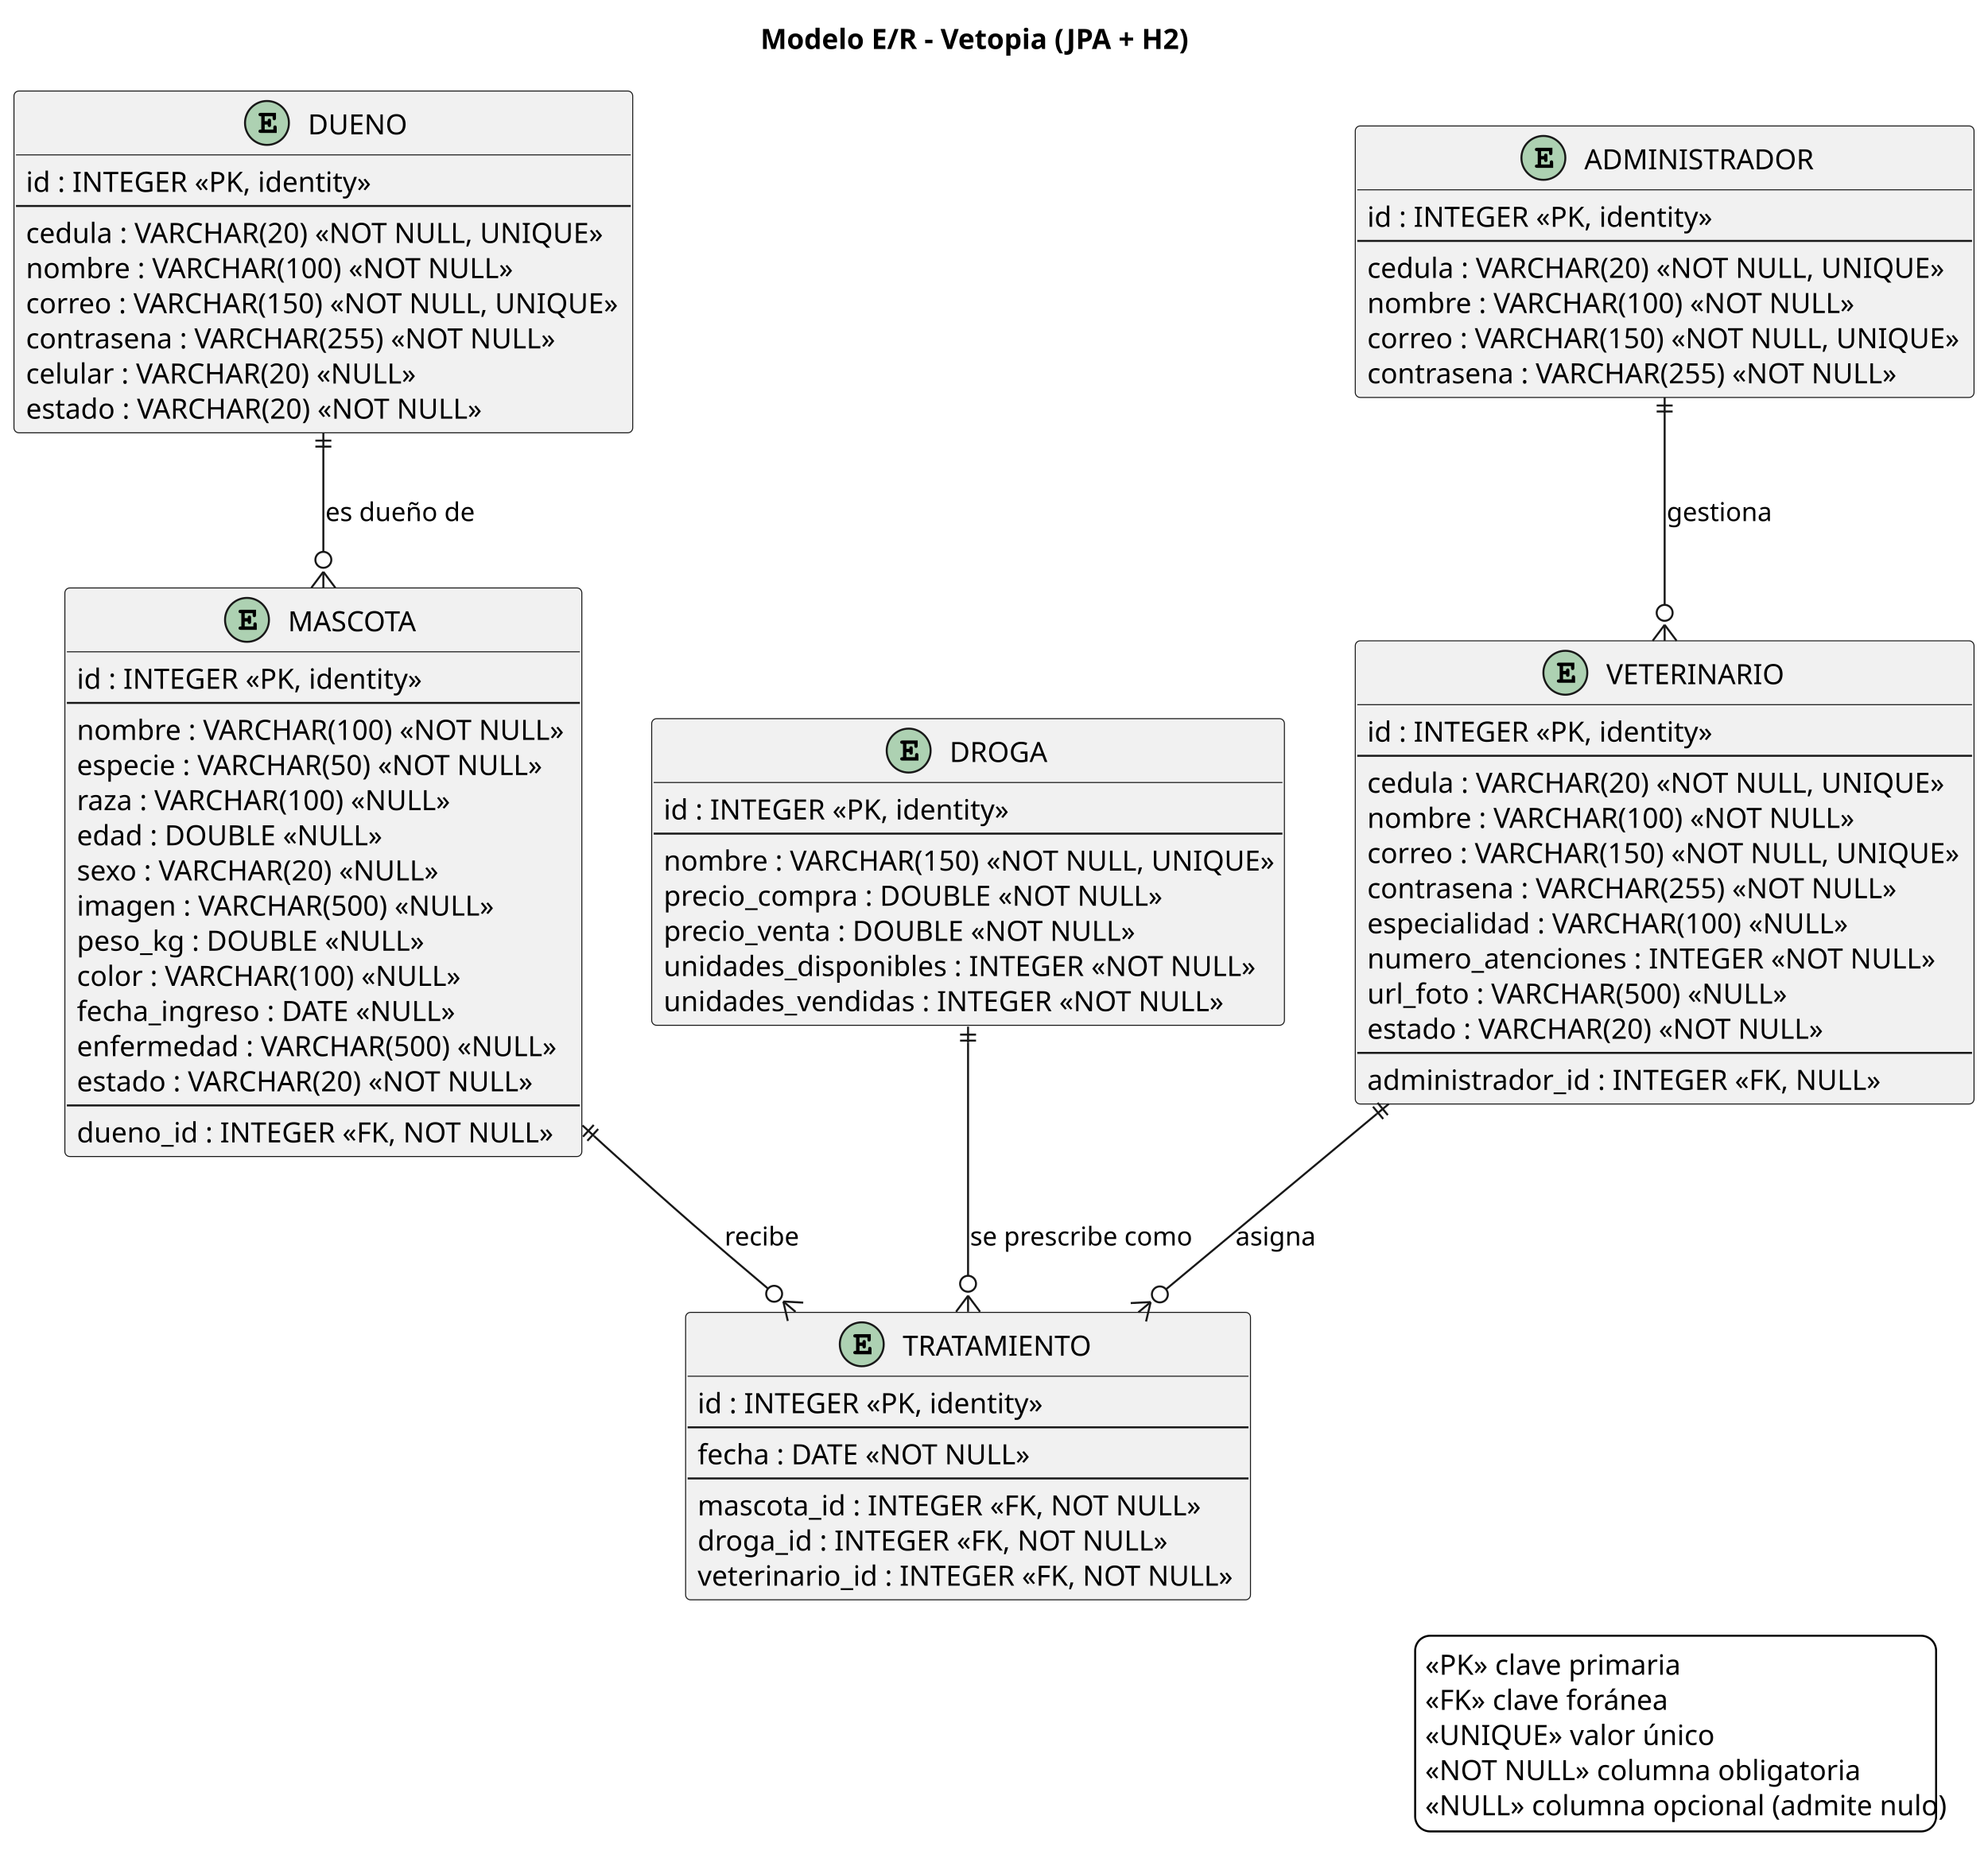
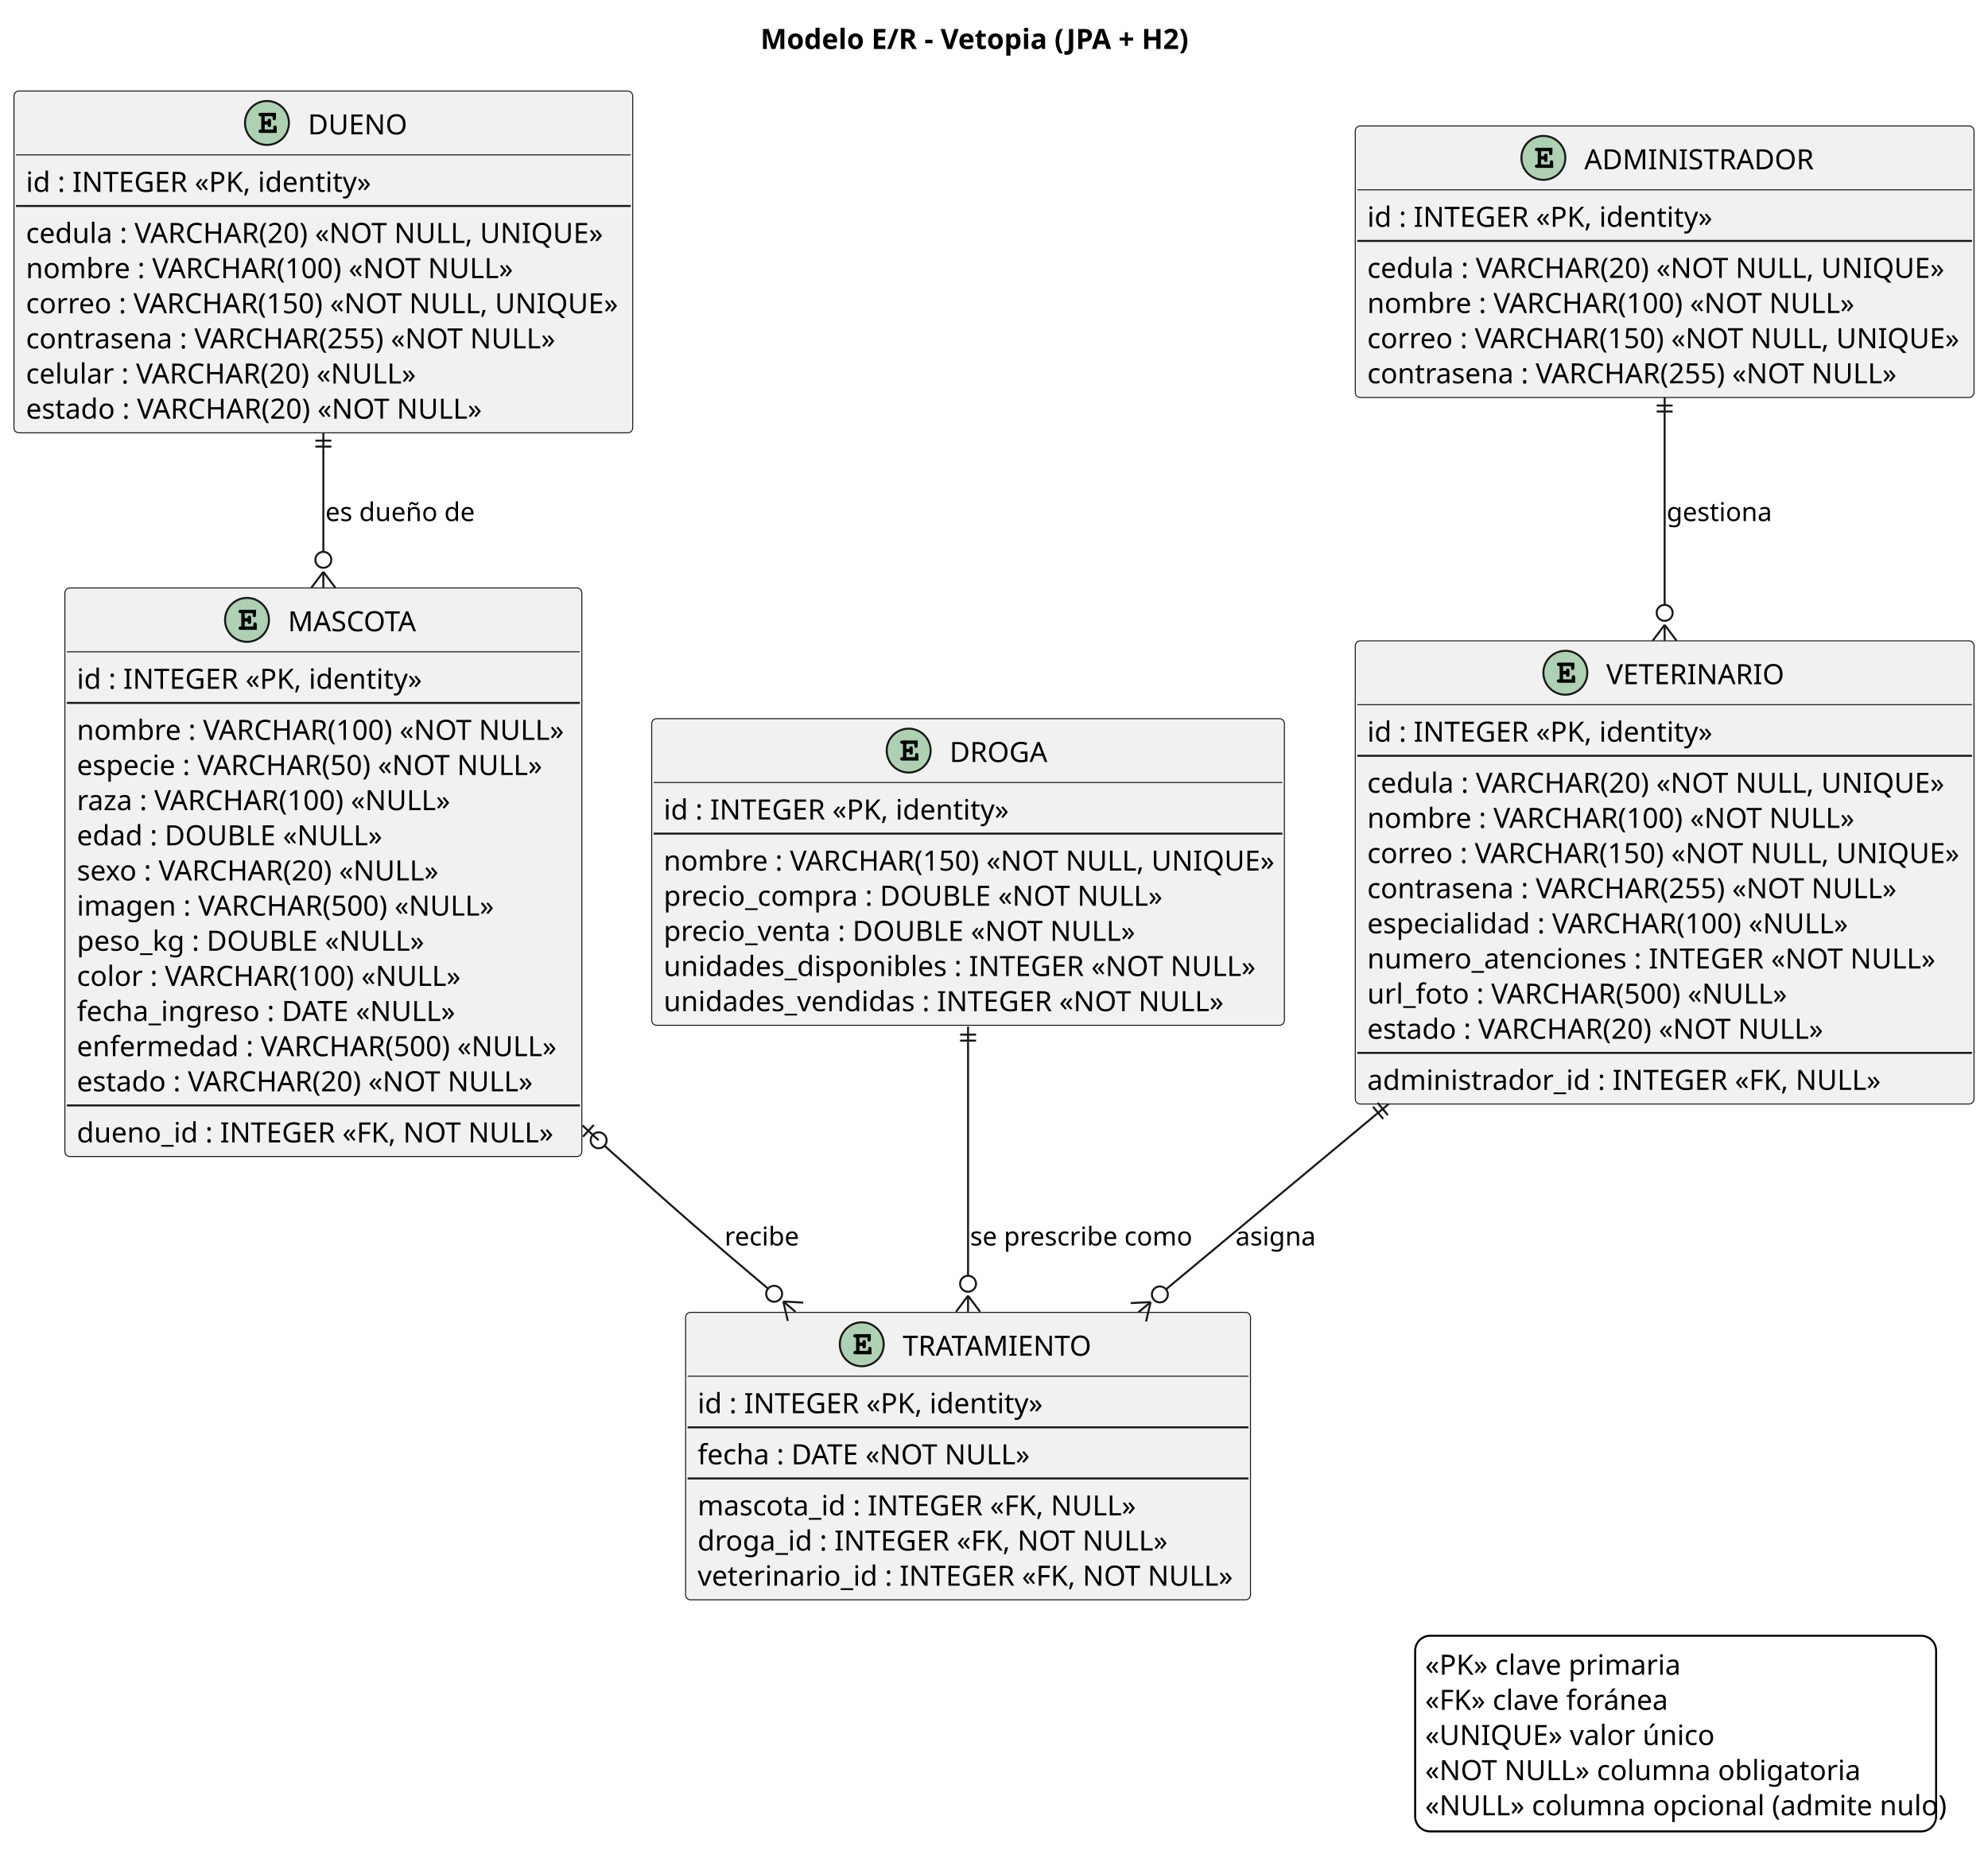
<svg xmlns="http://www.w3.org/2000/svg" contentStyleType="text/css" height="937px" preserveAspectRatio="none" style="width:996px;height:937px;background:#FFFFFF;" version="1.1" viewBox="0 0 996 937" width="996px" zoomAndPan="magnify">
  <defs />
  <g>
    <text fill="#000000" font-family="sans-serif" font-size="14" font-weight="bold" lengthAdjust="spacing" textLength="220" x="381" y="24.533">Modelo E/R - Vetopia (JPA + H2)</text>
    <g id="elem_dueno">
      <rect codeLine="15" fill="#F1F1F1" height="171.266" id="dueno" rx="2.5" ry="2.5" style="stroke:#181818;stroke-width:0.5;" width="310" x="7" y="45.609" />
      <ellipse cx="133.75" cy="61.609" fill="#ADD1B2" rx="11" ry="11" style="stroke:#181818;stroke-width:1.0;" />
      <path d="M132.609,62.406 L132.609,64.906 L136.938,64.906 L136.938,63.984 Q136.938,63.375 137.172,63.109 Q137.422,62.844 137.797,62.844 Q138.172,62.844 138.406,63.109 Q138.641,63.375 138.641,63.984 L138.641,66.609 L130.641,66.609 Q130.016,66.609 129.75,66.375 Q129.5,66.141 129.5,65.75 Q129.5,65.375 129.766,65.141 Q130.031,64.906 130.641,64.906 L130.906,64.906 L130.906,58.25 L130.641,58.25 Q130.016,58.25 129.75,58.016 Q129.5,57.781 129.5,57.391 Q129.5,57.016 129.75,56.781 Q130.016,56.547 130.641,56.547 L138.266,56.547 L138.266,59.141 Q138.266,59.75 138.031,60.016 Q137.812,60.266 137.422,60.266 Q137.047,60.266 136.812,60.016 Q136.578,59.75 136.578,59.141 L136.578,58.25 L132.609,58.25 L132.609,60.703 L134.094,60.703 Q134.094,60.047 134.219,59.859 Q134.484,59.453 134.953,59.453 Q135.328,59.453 135.562,59.719 Q135.797,59.969 135.797,60.578 L135.797,62.547 Q135.797,63.094 135.672,63.281 Q135.406,63.672 134.953,63.672 Q134.484,63.672 134.219,63.266 Q134.094,63.078 134.094,62.406 L132.609,62.406 Z " fill="#000000" />
      <text fill="#000000" font-family="sans-serif" font-size="14" lengthAdjust="spacing" textLength="48" x="154.25" y="67.338">DUENO</text>
      <line style="stroke:#181818;stroke-width:0.5;" x1="8" x2="316" y1="77.609" y2="77.609" />
      <text fill="#000000" font-family="sans-serif" font-size="14" lengthAdjust="spacing" textLength="174" x="13" y="96.143">id : INTEGER «PK, identity»</text>
      <line style="stroke:#181818;stroke-width:1.0;" x1="8" x2="316" y1="103.219" y2="103.219" />
      <text fill="#000000" font-family="sans-serif" font-size="14" lengthAdjust="spacing" textLength="291" x="13" y="121.752">cedula : VARCHAR(20) «NOT NULL, UNIQUE»</text>
      <text fill="#000000" font-family="sans-serif" font-size="14" lengthAdjust="spacing" textLength="247" x="13" y="139.361">nombre : VARCHAR(100) «NOT NULL»</text>
      <text fill="#000000" font-family="sans-serif" font-size="14" lengthAdjust="spacing" textLength="298" x="13" y="156.971">correo : VARCHAR(150) «NOT NULL, UNIQUE»</text>
      <text fill="#000000" font-family="sans-serif" font-size="14" lengthAdjust="spacing" textLength="270" x="13" y="174.58">contrasena : VARCHAR(255) «NOT NULL»</text>
      <text fill="#000000" font-family="sans-serif" font-size="14" lengthAdjust="spacing" textLength="200" x="13" y="192.19">celular : VARCHAR(20) «NULL»</text>
      <text fill="#000000" font-family="sans-serif" font-size="14" lengthAdjust="spacing" textLength="234" x="13" y="209.799">estado : VARCHAR(20) «NOT NULL»</text>
    </g>
    <g id="elem_mascota">
      <rect codeLine="26" fill="#F1F1F1" height="284.922" id="mascota" rx="2.5" ry="2.5" style="stroke:#181818;stroke-width:0.5;" width="259" x="32.5" y="294.609" />
      <ellipse cx="123.75" cy="310.609" fill="#ADD1B2" rx="11" ry="11" style="stroke:#181818;stroke-width:1.0;" />
      <path d="M122.609,311.406 L122.609,313.906 L126.938,313.906 L126.938,312.984 Q126.938,312.375 127.172,312.109 Q127.422,311.844 127.797,311.844 Q128.172,311.844 128.406,312.109 Q128.641,312.375 128.641,312.984 L128.641,315.609 L120.641,315.609 Q120.016,315.609 119.75,315.375 Q119.5,315.141 119.5,314.75 Q119.5,314.375 119.766,314.141 Q120.031,313.906 120.641,313.906 L120.906,313.906 L120.906,307.25 L120.641,307.25 Q120.016,307.25 119.75,307.016 Q119.5,306.781 119.5,306.391 Q119.5,306.016 119.75,305.781 Q120.016,305.547 120.641,305.547 L128.266,305.547 L128.266,308.141 Q128.266,308.75 128.031,309.016 Q127.812,309.266 127.422,309.266 Q127.047,309.266 126.812,309.016 Q126.578,308.75 126.578,308.141 L126.578,307.25 L122.609,307.25 L122.609,309.703 L124.094,309.703 Q124.094,309.047 124.219,308.859 Q124.484,308.453 124.953,308.453 Q125.328,308.453 125.562,308.719 Q125.797,308.969 125.797,309.578 L125.797,311.547 Q125.797,312.094 125.672,312.281 Q125.406,312.672 124.953,312.672 Q124.484,312.672 124.219,312.266 Q124.094,312.078 124.094,311.406 L122.609,311.406 Z " fill="#000000" />
      <text fill="#000000" font-family="sans-serif" font-size="14" lengthAdjust="spacing" textLength="68" x="144.25" y="316.338">MASCOTA</text>
      <line style="stroke:#181818;stroke-width:0.5;" x1="33.5" x2="290.5" y1="326.609" y2="326.609" />
      <text fill="#000000" font-family="sans-serif" font-size="14" lengthAdjust="spacing" textLength="174" x="38.5" y="345.143">id : INTEGER «PK, identity»</text>
      <line style="stroke:#181818;stroke-width:1.0;" x1="33.5" x2="290.5" y1="352.219" y2="352.219" />
      <text fill="#000000" font-family="sans-serif" font-size="14" lengthAdjust="spacing" textLength="247" x="38.5" y="370.752">nombre : VARCHAR(100) «NOT NULL»</text>
      <text fill="#000000" font-family="sans-serif" font-size="14" lengthAdjust="spacing" textLength="240" x="38.5" y="388.361">especie : VARCHAR(50) «NOT NULL»</text>
      <text fill="#000000" font-family="sans-serif" font-size="14" lengthAdjust="spacing" textLength="193" x="38.5" y="405.971">raza : VARCHAR(100) «NULL»</text>
      <text fill="#000000" font-family="sans-serif" font-size="14" lengthAdjust="spacing" textLength="154" x="38.5" y="423.58">edad : DOUBLE «NULL»</text>
      <text fill="#000000" font-family="sans-serif" font-size="14" lengthAdjust="spacing" textLength="187" x="38.5" y="441.19">sexo : VARCHAR(20) «NULL»</text>
      <text fill="#000000" font-family="sans-serif" font-size="14" lengthAdjust="spacing" textLength="212" x="38.5" y="458.799">imagen : VARCHAR(500) «NULL»</text>
      <text fill="#000000" font-family="sans-serif" font-size="14" lengthAdjust="spacing" textLength="176" x="38.5" y="476.408">peso_kg : DOUBLE «NULL»</text>
      <text fill="#000000" font-family="sans-serif" font-size="14" lengthAdjust="spacing" textLength="197" x="38.5" y="494.018">color : VARCHAR(100) «NULL»</text>
      <text fill="#000000" font-family="sans-serif" font-size="14" lengthAdjust="spacing" textLength="193" x="38.5" y="511.627">fecha_ingreso : DATE «NULL»</text>
      <text fill="#000000" font-family="sans-serif" font-size="14" lengthAdjust="spacing" textLength="242" x="38.5" y="529.236">enfermedad : VARCHAR(500) «NULL»</text>
      <text fill="#000000" font-family="sans-serif" font-size="14" lengthAdjust="spacing" textLength="234" x="38.5" y="546.846">estado : VARCHAR(20) «NOT NULL»</text>
      <line style="stroke:#181818;stroke-width:1.0;" x1="33.5" x2="290.5" y1="553.922" y2="553.922" />
      <text fill="#000000" font-family="sans-serif" font-size="14" lengthAdjust="spacing" textLength="244" x="38.5" y="572.455">dueno_id : INTEGER «FK, NOT NULL»</text>
    </g>
    <g id="elem_tratamiento">
      <rect codeLine="44" fill="#F1F1F1" height="144.047" id="tratamiento" rx="2.5" ry="2.5" style="stroke:#181818;stroke-width:0.5;" width="283" x="343.5" y="657.609" />
      <ellipse cx="431.75" cy="673.609" fill="#ADD1B2" rx="11" ry="11" style="stroke:#181818;stroke-width:1.0;" />
      <path d="M430.609,674.406 L430.609,676.906 L434.938,676.906 L434.938,675.984 Q434.938,675.375 435.172,675.109 Q435.422,674.844 435.797,674.844 Q436.172,674.844 436.406,675.109 Q436.641,675.375 436.641,675.984 L436.641,678.609 L428.641,678.609 Q428.016,678.609 427.75,678.375 Q427.5,678.141 427.5,677.75 Q427.5,677.375 427.766,677.141 Q428.031,676.906 428.641,676.906 L428.906,676.906 L428.906,670.25 L428.641,670.25 Q428.016,670.25 427.75,670.016 Q427.5,669.781 427.5,669.391 Q427.5,669.016 427.75,668.781 Q428.016,668.547 428.641,668.547 L436.266,668.547 L436.266,671.141 Q436.266,671.75 436.031,672.016 Q435.812,672.266 435.422,672.266 Q435.047,672.266 434.812,672.016 Q434.578,671.75 434.578,671.141 L434.578,670.25 L430.609,670.25 L430.609,672.703 L432.094,672.703 Q432.094,672.047 432.219,671.859 Q432.484,671.453 432.953,671.453 Q433.328,671.453 433.562,671.719 Q433.797,671.969 433.797,672.578 L433.797,674.547 Q433.797,675.094 433.672,675.281 Q433.406,675.672 432.953,675.672 Q432.484,675.672 432.219,675.266 Q432.094,675.078 432.094,674.406 L430.609,674.406 Z " fill="#000000" />
      <text fill="#000000" font-family="sans-serif" font-size="14" lengthAdjust="spacing" textLength="98" x="452.25" y="679.338">TRATAMIENTO</text>
      <line style="stroke:#181818;stroke-width:0.5;" x1="344.5" x2="625.5" y1="689.609" y2="689.609" />
      <text fill="#000000" font-family="sans-serif" font-size="14" lengthAdjust="spacing" textLength="174" x="349.5" y="708.143">id : INTEGER «PK, identity»</text>
      <line style="stroke:#181818;stroke-width:1.0;" x1="344.5" x2="625.5" y1="715.219" y2="715.219" />
      <text fill="#000000" font-family="sans-serif" font-size="14" lengthAdjust="spacing" textLength="171" x="349.5" y="733.752">fecha : DATE «NOT NULL»</text>
      <line style="stroke:#181818;stroke-width:1.0;" x1="344.5" x2="625.5" y1="740.828" y2="740.828" />
-       <text fill="#000000" font-family="sans-serif" font-size="14" lengthAdjust="spacing" textLength="257" x="349.5" y="759.361">mascota_id : INTEGER «FK, NOT NULL»</text>
+       <text fill="#000000" font-family="sans-serif" font-size="14" lengthAdjust="spacing" textLength="224" x="349.5" y="759.361">mascota_id : INTEGER «FK, NULL»</text>
      <text fill="#000000" font-family="sans-serif" font-size="14" lengthAdjust="spacing" textLength="241" x="349.5" y="776.971">droga_id : INTEGER «FK, NOT NULL»</text>
      <text fill="#000000" font-family="sans-serif" font-size="14" lengthAdjust="spacing" textLength="271" x="349.5" y="794.58">veterinario_id : INTEGER «FK, NOT NULL»</text>
    </g>
    <g id="elem_droga">
      <rect codeLine="54" fill="#F1F1F1" height="153.656" id="droga" rx="2.5" ry="2.5" style="stroke:#181818;stroke-width:0.5;" width="317" x="326.5" y="360.109" />
      <ellipse cx="455.25" cy="376.109" fill="#ADD1B2" rx="11" ry="11" style="stroke:#181818;stroke-width:1.0;" />
      <path d="M454.109,376.906 L454.109,379.406 L458.438,379.406 L458.438,378.484 Q458.438,377.875 458.672,377.609 Q458.922,377.344 459.297,377.344 Q459.672,377.344 459.906,377.609 Q460.141,377.875 460.141,378.484 L460.141,381.109 L452.141,381.109 Q451.516,381.109 451.25,380.875 Q451,380.641 451,380.25 Q451,379.875 451.266,379.641 Q451.531,379.406 452.141,379.406 L452.406,379.406 L452.406,372.75 L452.141,372.75 Q451.516,372.75 451.25,372.516 Q451,372.281 451,371.891 Q451,371.516 451.25,371.281 Q451.516,371.047 452.141,371.047 L459.766,371.047 L459.766,373.641 Q459.766,374.25 459.531,374.516 Q459.312,374.766 458.922,374.766 Q458.547,374.766 458.312,374.516 Q458.078,374.25 458.078,373.641 L458.078,372.75 L454.109,372.75 L454.109,375.203 L455.594,375.203 Q455.594,374.547 455.719,374.359 Q455.984,373.953 456.453,373.953 Q456.828,373.953 457.062,374.219 Q457.297,374.469 457.297,375.078 L457.297,377.047 Q457.297,377.594 457.172,377.781 Q456.906,378.172 456.453,378.172 Q455.984,378.172 455.719,377.766 Q455.594,377.578 455.594,376.906 L454.109,376.906 Z " fill="#000000" />
      <text fill="#000000" font-family="sans-serif" font-size="14" lengthAdjust="spacing" textLength="51" x="475.75" y="381.838">DROGA</text>
      <line style="stroke:#181818;stroke-width:0.5;" x1="327.5" x2="642.5" y1="392.109" y2="392.109" />
      <text fill="#000000" font-family="sans-serif" font-size="14" lengthAdjust="spacing" textLength="174" x="332.5" y="410.643">id : INTEGER «PK, identity»</text>
      <line style="stroke:#181818;stroke-width:1.0;" x1="327.5" x2="642.5" y1="417.719" y2="417.719" />
      <text fill="#000000" font-family="sans-serif" font-size="14" lengthAdjust="spacing" textLength="305" x="332.5" y="436.252">nombre : VARCHAR(150) «NOT NULL, UNIQUE»</text>
      <text fill="#000000" font-family="sans-serif" font-size="14" lengthAdjust="spacing" textLength="249" x="332.5" y="453.861">precio_compra : DOUBLE «NOT NULL»</text>
      <text fill="#000000" font-family="sans-serif" font-size="14" lengthAdjust="spacing" textLength="237" x="332.5" y="471.471">precio_venta : DOUBLE «NOT NULL»</text>
      <text fill="#000000" font-family="sans-serif" font-size="14" lengthAdjust="spacing" textLength="296" x="332.5" y="489.08">unidades_disponibles : INTEGER «NOT NULL»</text>
      <text fill="#000000" font-family="sans-serif" font-size="14" lengthAdjust="spacing" textLength="282" x="332.5" y="506.69">unidades_vendidas : INTEGER «NOT NULL»</text>
    </g>
    <g id="elem_veterinario">
      <rect codeLine="64" fill="#F1F1F1" height="232.094" id="veterinario" rx="2.5" ry="2.5" style="stroke:#181818;stroke-width:0.5;" width="310" x="679" y="321.109" />
      <ellipse cx="784.25" cy="337.109" fill="#ADD1B2" rx="11" ry="11" style="stroke:#181818;stroke-width:1.0;" />
      <path d="M783.109,337.906 L783.109,340.406 L787.438,340.406 L787.438,339.484 Q787.438,338.875 787.672,338.609 Q787.922,338.344 788.297,338.344 Q788.672,338.344 788.906,338.609 Q789.141,338.875 789.141,339.484 L789.141,342.109 L781.141,342.109 Q780.516,342.109 780.25,341.875 Q780,341.641 780,341.25 Q780,340.875 780.266,340.641 Q780.531,340.406 781.141,340.406 L781.406,340.406 L781.406,333.75 L781.141,333.75 Q780.516,333.75 780.25,333.516 Q780,333.281 780,332.891 Q780,332.516 780.25,332.281 Q780.516,332.047 781.141,332.047 L788.766,332.047 L788.766,334.641 Q788.766,335.25 788.531,335.516 Q788.312,335.766 787.922,335.766 Q787.547,335.766 787.312,335.516 Q787.078,335.25 787.078,334.641 L787.078,333.75 L783.109,333.75 L783.109,336.203 L784.594,336.203 Q784.594,335.547 784.719,335.359 Q784.984,334.953 785.453,334.953 Q785.828,334.953 786.062,335.219 Q786.297,335.469 786.297,336.078 L786.297,338.047 Q786.297,338.594 786.172,338.781 Q785.906,339.172 785.453,339.172 Q784.984,339.172 784.719,338.766 Q784.594,338.578 784.594,337.906 L783.109,337.906 Z " fill="#000000" />
      <text fill="#000000" font-family="sans-serif" font-size="14" lengthAdjust="spacing" textLength="91" x="804.75" y="342.838">VETERINARIO</text>
      <line style="stroke:#181818;stroke-width:0.5;" x1="680" x2="988" y1="353.109" y2="353.109" />
      <text fill="#000000" font-family="sans-serif" font-size="14" lengthAdjust="spacing" textLength="174" x="685" y="371.643">id : INTEGER «PK, identity»</text>
      <line style="stroke:#181818;stroke-width:1.0;" x1="680" x2="988" y1="378.719" y2="378.719" />
      <text fill="#000000" font-family="sans-serif" font-size="14" lengthAdjust="spacing" textLength="291" x="685" y="397.252">cedula : VARCHAR(20) «NOT NULL, UNIQUE»</text>
      <text fill="#000000" font-family="sans-serif" font-size="14" lengthAdjust="spacing" textLength="247" x="685" y="414.861">nombre : VARCHAR(100) «NOT NULL»</text>
      <text fill="#000000" font-family="sans-serif" font-size="14" lengthAdjust="spacing" textLength="298" x="685" y="432.471">correo : VARCHAR(150) «NOT NULL, UNIQUE»</text>
      <text fill="#000000" font-family="sans-serif" font-size="14" lengthAdjust="spacing" textLength="270" x="685" y="450.08">contrasena : VARCHAR(255) «NOT NULL»</text>
      <text fill="#000000" font-family="sans-serif" font-size="14" lengthAdjust="spacing" textLength="245" x="685" y="467.69">especialidad : VARCHAR(100) «NULL»</text>
      <text fill="#000000" font-family="sans-serif" font-size="14" lengthAdjust="spacing" textLength="284" x="685" y="485.299">numero_atenciones : INTEGER «NOT NULL»</text>
      <text fill="#000000" font-family="sans-serif" font-size="14" lengthAdjust="spacing" textLength="214" x="685" y="502.908">url_foto : VARCHAR(500) «NULL»</text>
      <text fill="#000000" font-family="sans-serif" font-size="14" lengthAdjust="spacing" textLength="234" x="685" y="520.518">estado : VARCHAR(20) «NOT NULL»</text>
      <line style="stroke:#181818;stroke-width:1.0;" x1="680" x2="988" y1="527.594" y2="527.594" />
      <text fill="#000000" font-family="sans-serif" font-size="14" lengthAdjust="spacing" textLength="257" x="685" y="546.127">administrador_id : INTEGER «FK, NULL»</text>
    </g>
    <g id="elem_administrador">
      <rect codeLine="79" fill="#F1F1F1" height="136.047" id="administrador" rx="2.5" ry="2.5" style="stroke:#181818;stroke-width:0.5;" width="310" x="679" y="63.109" />
      <ellipse cx="773.25" cy="79.109" fill="#ADD1B2" rx="11" ry="11" style="stroke:#181818;stroke-width:1.0;" />
      <path d="M772.109,79.906 L772.109,82.406 L776.438,82.406 L776.438,81.484 Q776.438,80.875 776.672,80.609 Q776.922,80.344 777.297,80.344 Q777.672,80.344 777.906,80.609 Q778.141,80.875 778.141,81.484 L778.141,84.109 L770.141,84.109 Q769.516,84.109 769.25,83.875 Q769,83.641 769,83.25 Q769,82.875 769.266,82.641 Q769.531,82.406 770.141,82.406 L770.406,82.406 L770.406,75.75 L770.141,75.75 Q769.516,75.75 769.25,75.516 Q769,75.281 769,74.891 Q769,74.516 769.25,74.281 Q769.516,74.047 770.141,74.047 L777.766,74.047 L777.766,76.641 Q777.766,77.25 777.531,77.516 Q777.312,77.766 776.922,77.766 Q776.547,77.766 776.312,77.516 Q776.078,77.25 776.078,76.641 L776.078,75.75 L772.109,75.75 L772.109,78.203 L773.594,78.203 Q773.594,77.547 773.719,77.359 Q773.984,76.953 774.453,76.953 Q774.828,76.953 775.062,77.219 Q775.297,77.469 775.297,78.078 L775.297,80.047 Q775.297,80.594 775.172,80.781 Q774.906,81.172 774.453,81.172 Q773.984,81.172 773.719,80.766 Q773.594,80.578 773.594,79.906 L772.109,79.906 Z " fill="#000000" />
      <text fill="#000000" font-family="sans-serif" font-size="14" lengthAdjust="spacing" textLength="113" x="793.75" y="84.838">ADMINISTRADOR</text>
      <line style="stroke:#181818;stroke-width:0.5;" x1="680" x2="988" y1="95.109" y2="95.109" />
      <text fill="#000000" font-family="sans-serif" font-size="14" lengthAdjust="spacing" textLength="174" x="685" y="113.643">id : INTEGER «PK, identity»</text>
      <line style="stroke:#181818;stroke-width:1.0;" x1="680" x2="988" y1="120.719" y2="120.719" />
      <text fill="#000000" font-family="sans-serif" font-size="14" lengthAdjust="spacing" textLength="291" x="685" y="139.252">cedula : VARCHAR(20) «NOT NULL, UNIQUE»</text>
      <text fill="#000000" font-family="sans-serif" font-size="14" lengthAdjust="spacing" textLength="247" x="685" y="156.861">nombre : VARCHAR(100) «NOT NULL»</text>
      <text fill="#000000" font-family="sans-serif" font-size="14" lengthAdjust="spacing" textLength="298" x="685" y="174.471">correo : VARCHAR(150) «NOT NULL, UNIQUE»</text>
      <text fill="#000000" font-family="sans-serif" font-size="14" lengthAdjust="spacing" textLength="270" x="685" y="192.08">contrasena : VARCHAR(255) «NOT NULL»</text>
    </g>
    <g id="link_administrador_veterinario">
      <path codeLine="88" d="M834,207.199 C834,242.959 834,261.949 834,303.089 " fill="none" id="administrador-veterinario" style="stroke:#181818;stroke-width:1.0;" />
      <line style="stroke:#181818;stroke-width:1.0;" x1="830" x2="838" y1="203.199" y2="203.199" />
      <line style="stroke:#181818;stroke-width:1.0;" x1="830" x2="838" y1="206.199" y2="206.199" />
      <line style="stroke:#181818;stroke-width:1.0;" x1="834" x2="834" y1="207.199" y2="199.199" />
      <line style="stroke:#181818;stroke-width:1.0;" x1="834" x2="840" y1="313.089" y2="321.089" />
      <line style="stroke:#181818;stroke-width:1.0;" x1="834" x2="828" y1="313.089" y2="321.089" />
      <line style="stroke:#181818;stroke-width:1.0;" x1="834" x2="834" y1="313.089" y2="321.089" />
      <ellipse cx="834" cy="307.089" fill="none" rx="4" ry="4" style="stroke:#181818;stroke-width:1.0;" />
      <text fill="#000000" font-family="sans-serif" font-size="13" lengthAdjust="spacing" textLength="49" x="835" y="261.104">gestiona</text>
    </g>
    <g id="link_dueno_mascota">
      <path codeLine="89" d="M162,224.789 C162,248.949 162,249.949 162,276.519 " fill="none" id="dueno-mascota" style="stroke:#181818;stroke-width:1.0;" />
      <line style="stroke:#181818;stroke-width:1.0;" x1="158" x2="166" y1="220.789" y2="220.789" />
      <line style="stroke:#181818;stroke-width:1.0;" x1="158" x2="166" y1="223.789" y2="223.789" />
      <line style="stroke:#181818;stroke-width:1.0;" x1="162" x2="162" y1="224.789" y2="216.789" />
      <line style="stroke:#181818;stroke-width:1.0;" x1="162" x2="168" y1="286.519" y2="294.519" />
      <line style="stroke:#181818;stroke-width:1.0;" x1="162" x2="156" y1="286.519" y2="294.519" />
      <line style="stroke:#181818;stroke-width:1.0;" x1="162" x2="162" y1="286.519" y2="294.519" />
      <ellipse cx="162" cy="280.519" fill="none" rx="4" ry="4" style="stroke:#181818;stroke-width:1.0;" />
      <text fill="#000000" font-family="sans-serif" font-size="13" lengthAdjust="spacing" textLength="71" x="163" y="261.104">es dueño de</text>
    </g>
    <g id="link_mascota_tratamiento">
-       <path codeLine="90" d="M297.716,569.357 C303.496,574.677 303.35,574.509 309,579.609 C337.67,605.499 355.974,621.442 384.794,645.722 " fill="none" id="mascota-tratamiento" style="stroke:#181818;stroke-width:1.0;" />
+       <path codeLine="90" d="M302.867,574.098 C308.647,579.418 303.35,574.509 309,579.609 C337.67,605.499 355.974,621.442 384.794,645.722 " fill="none" id="mascota-tratamiento" style="stroke:#181818;stroke-width:1.0;" />
+       <line style="stroke:#181818;stroke-width:1.0;" x1="299.924" x2="291.83" y1="571.389" y2="563.939" />
+       <ellipse cx="299.924" cy="571.389" fill="none" rx="4" ry="4" style="stroke:#181818;stroke-width:1.0;" />
      <line style="stroke:#181818;stroke-width:1.0;" x1="292.064" x2="297.482" y1="569.591" y2="563.705" />
-       <line style="stroke:#181818;stroke-width:1.0;" x1="294.272" x2="299.689" y1="571.623" y2="565.737" />
-       <line style="stroke:#181818;stroke-width:1.0;" x1="297.716" x2="291.83" y1="569.357" y2="563.939" />
      <line style="stroke:#181818;stroke-width:1.0;" x1="392.442" x2="402.426" y1="652.165" y2="652.731" />
      <line style="stroke:#181818;stroke-width:1.0;" x1="392.442" x2="394.694" y1="652.165" y2="661.908" />
      <line style="stroke:#181818;stroke-width:1.0;" x1="392.442" x2="398.56" y1="652.165" y2="657.319" />
      <ellipse cx="387.853" cy="648.299" fill="none" rx="4" ry="4" style="stroke:#181818;stroke-width:1.0;" />
      <text fill="#000000" font-family="sans-serif" font-size="13" lengthAdjust="spacing" textLength="35" x="363" y="624.105">recibe</text>
    </g>
    <g id="link_droga_tratamiento">
      <path codeLine="91" d="M485,522.439 C485,566.649 485,595.949 485,639.279 " fill="none" id="droga-tratamiento" style="stroke:#181818;stroke-width:1.0;" />
      <line style="stroke:#181818;stroke-width:1.0;" x1="481" x2="489" y1="518.439" y2="518.439" />
      <line style="stroke:#181818;stroke-width:1.0;" x1="481" x2="489" y1="521.439" y2="521.439" />
      <line style="stroke:#181818;stroke-width:1.0;" x1="485" x2="485" y1="522.439" y2="514.439" />
      <line style="stroke:#181818;stroke-width:1.0;" x1="485" x2="491" y1="649.279" y2="657.279" />
      <line style="stroke:#181818;stroke-width:1.0;" x1="485" x2="479" y1="649.279" y2="657.279" />
      <line style="stroke:#181818;stroke-width:1.0;" x1="485" x2="485" y1="649.279" y2="657.279" />
      <ellipse cx="485" cy="643.279" fill="none" rx="4" ry="4" style="stroke:#181818;stroke-width:1.0;" />
      <text fill="#000000" font-family="sans-serif" font-size="13" lengthAdjust="spacing" textLength="107" x="486" y="624.105">se prescribe como</text>
    </g>
    <g id="link_veterinario_tratamiento">
      <path codeLine="92" d="M689.672,558.248 C647.302,593.518 621.925,614.634 584.175,646.054 " fill="none" id="veterinario-tratamiento" style="stroke:#181818;stroke-width:1.0;" />
      <line style="stroke:#181818;stroke-width:1.0;" x1="690.187" x2="695.305" y1="552.614" y2="558.763" />
      <line style="stroke:#181818;stroke-width:1.0;" x1="687.881" x2="692.999" y1="554.534" y2="560.682" />
      <line style="stroke:#181818;stroke-width:1.0;" x1="689.672" x2="695.82" y1="558.248" y2="553.129" />
      <line style="stroke:#181818;stroke-width:1.0;" x1="576.489" x2="574.178" y1="652.452" y2="662.181" />
      <line style="stroke:#181818;stroke-width:1.0;" x1="576.489" x2="566.502" y1="652.452" y2="652.958" />
      <line style="stroke:#181818;stroke-width:1.0;" x1="576.489" x2="570.34" y1="652.452" y2="657.569" />
      <ellipse cx="581.101" cy="648.613" fill="none" rx="4" ry="4" style="stroke:#181818;stroke-width:1.0;" />
      <text fill="#000000" font-family="sans-serif" font-size="13" lengthAdjust="spacing" textLength="38" x="619" y="624.105">asigna</text>
    </g>
    <rect fill="none" height="98.047" id="_legend" rx="7.5" ry="7.5" style="stroke:#000000;stroke-width:1.0;" width="261" x="709" y="819.656" />
    <text fill="#000000" font-family="sans-serif" font-size="14" lengthAdjust="spacing" textLength="126" x="714" y="839.189">«PK» clave primaria</text>
    <text fill="#000000" font-family="sans-serif" font-size="14" lengthAdjust="spacing" textLength="124" x="714" y="856.799">«FK» clave foránea</text>
    <text fill="#000000" font-family="sans-serif" font-size="14" lengthAdjust="spacing" textLength="139" x="714" y="874.408">«UNIQUE» valor único</text>
    <text fill="#000000" font-family="sans-serif" font-size="14" lengthAdjust="spacing" textLength="210" x="714" y="892.018">«NOT NULL» columna obligatoria</text>
    <text fill="#000000" font-family="sans-serif" font-size="14" lengthAdjust="spacing" textLength="251" x="714" y="909.627">«NULL» columna opcional (admite nulo)</text>
  </g>
</svg>
